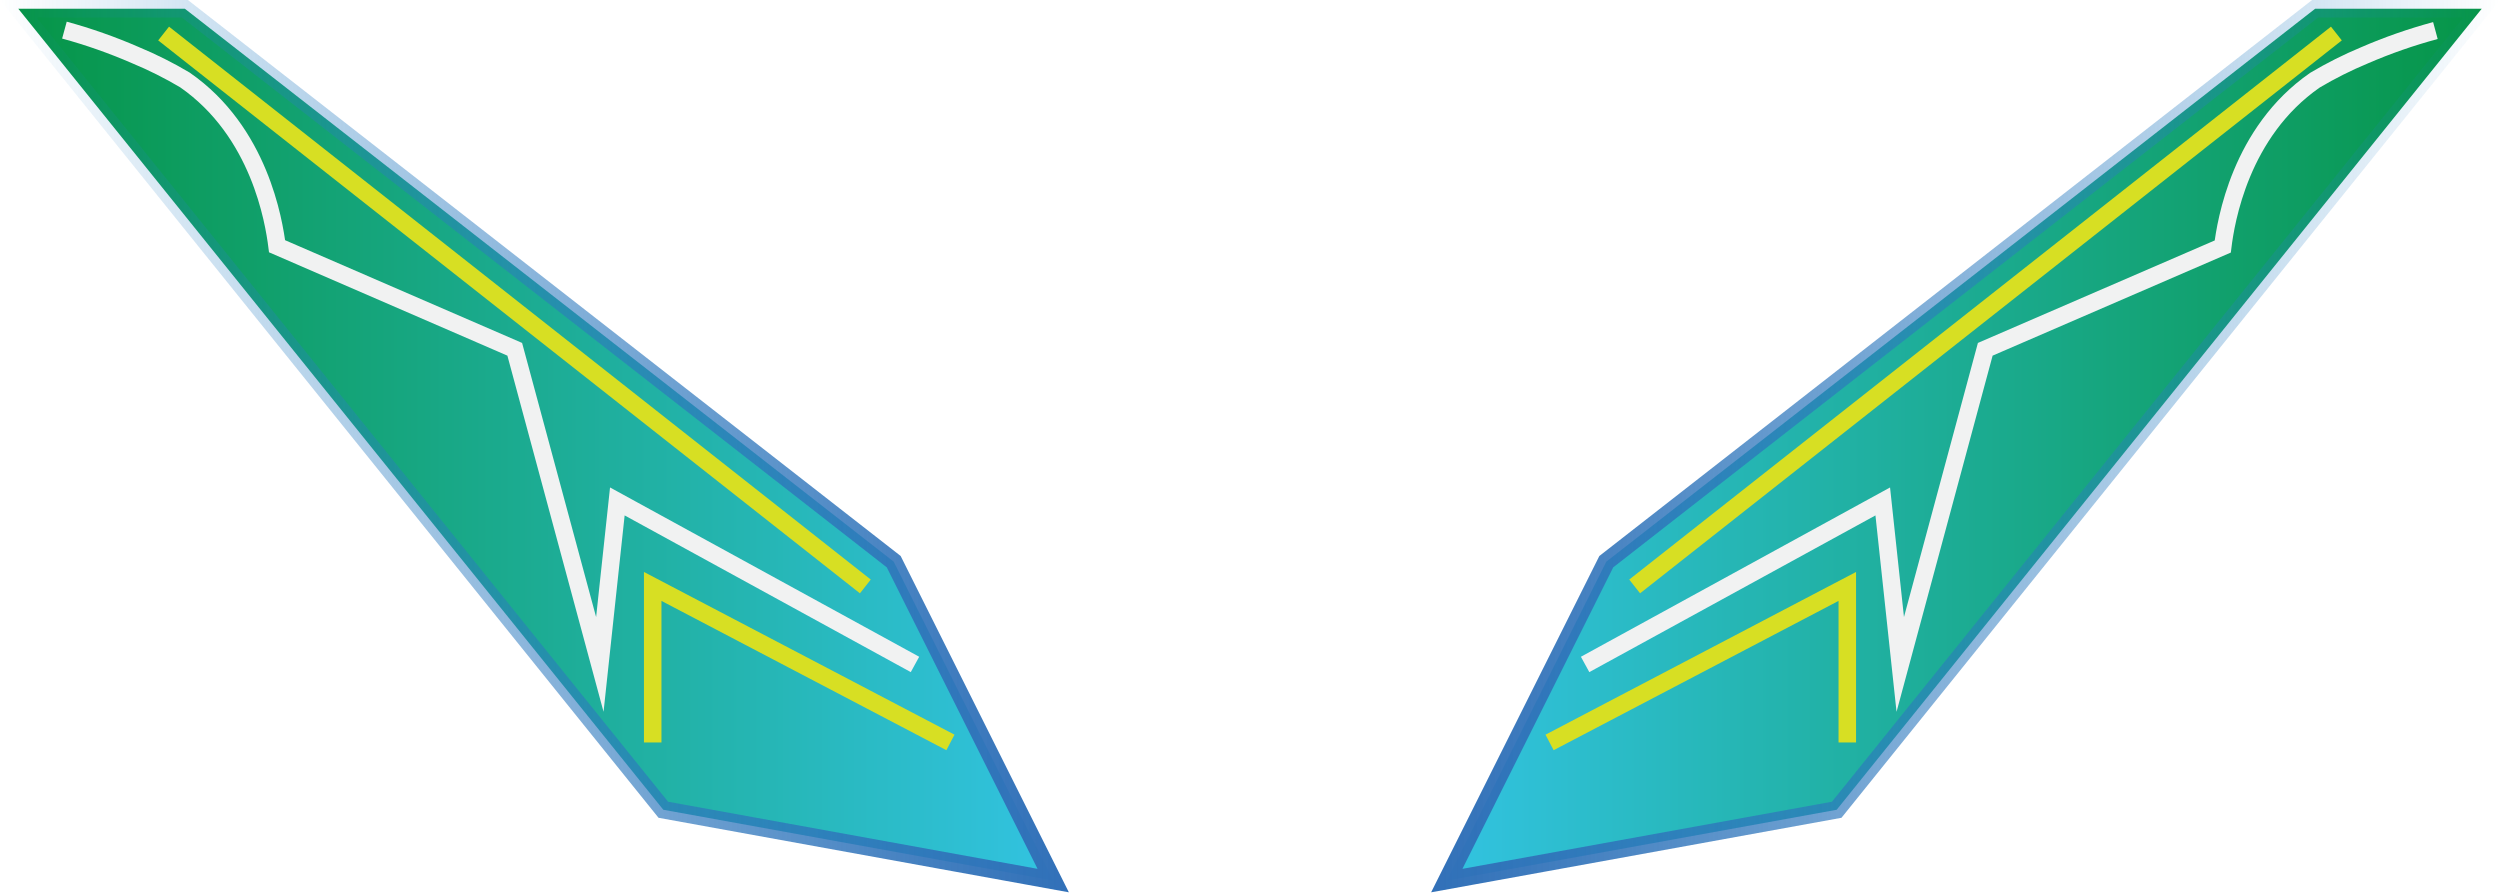
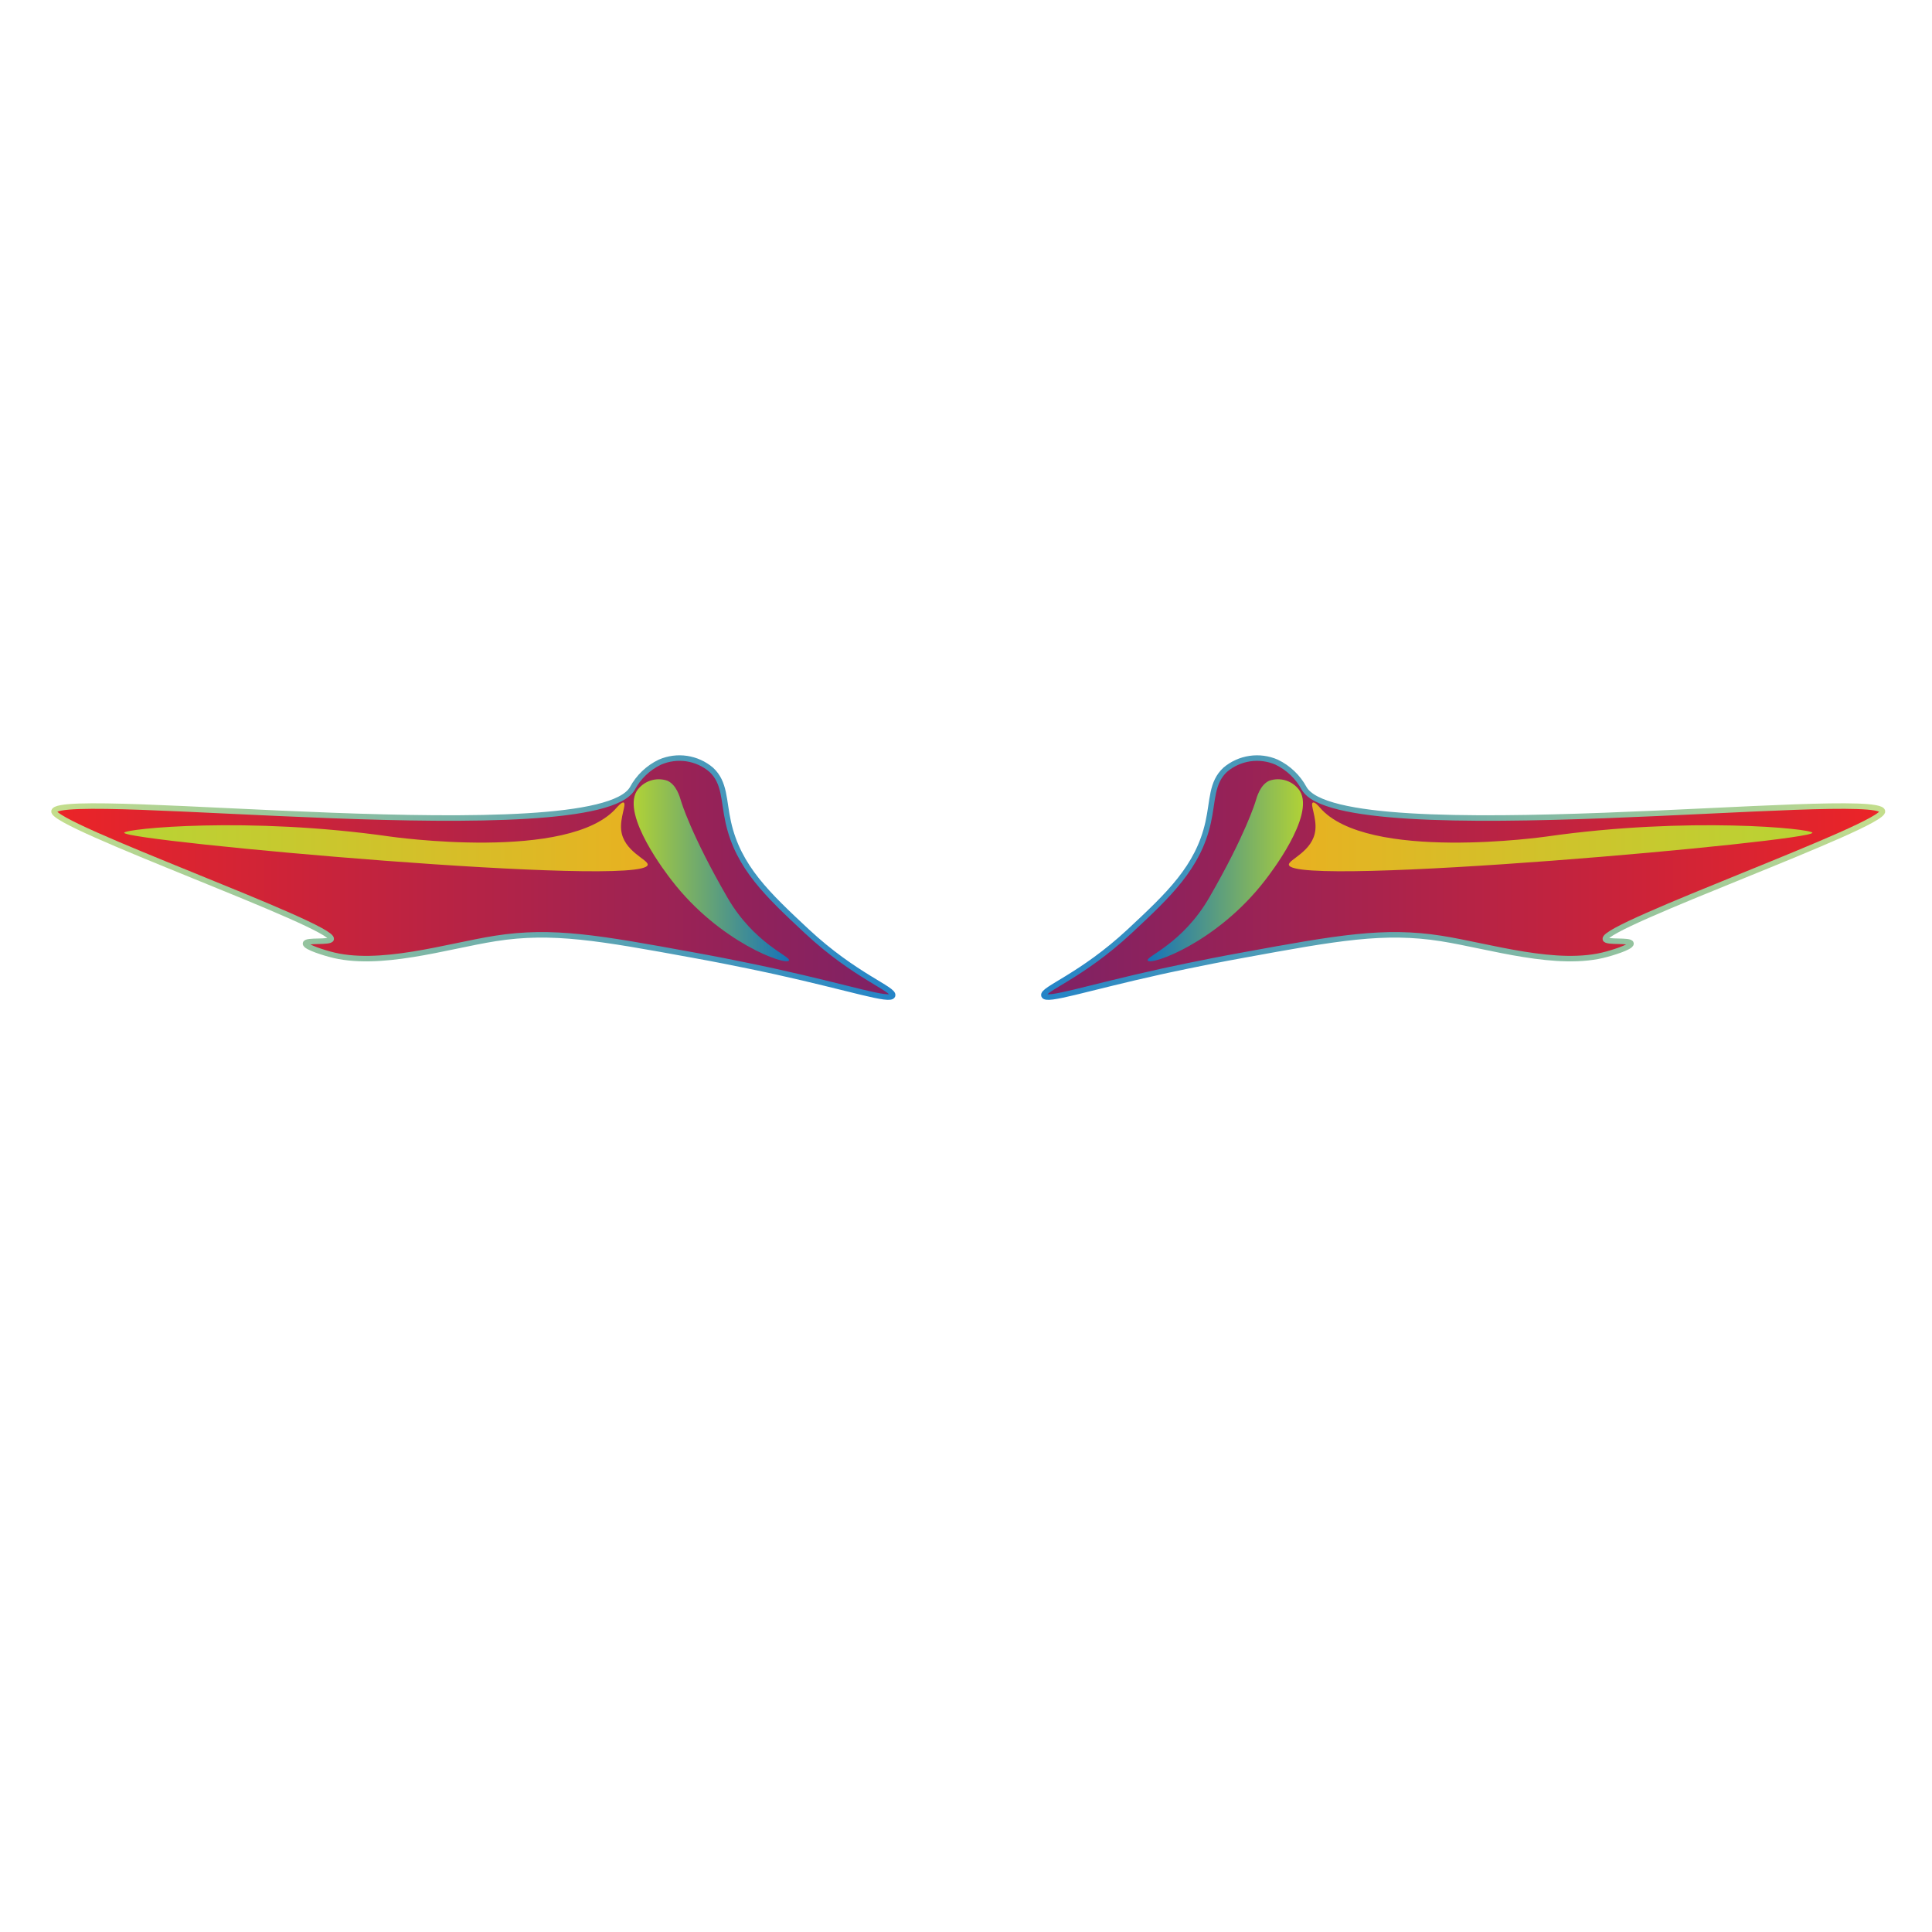
- <svg xmlns="http://www.w3.org/2000/svg" xmlns:xlink="http://www.w3.org/1999/xlink" viewBox="0 0 285.58 101.94">
+ <svg xmlns="http://www.w3.org/2000/svg" xmlns:xlink="http://www.w3.org/1999/xlink" id="Layer_1" data-name="Layer 1" viewBox="0 0 350 350">
  <defs>
-     <style>.cls-1,.cls-2,.cls-3,.cls-4{stroke-miterlimit:10;stroke-width:2px;}.cls-1{fill:url(#linear-gradient);stroke:url(#linear-gradient-2);}.cls-2,.cls-3{fill:none;}.cls-2{stroke:#d7df23;}.cls-3{stroke:#f1f2f2;}.cls-4{fill:url(#linear-gradient-3);stroke:url(#linear-gradient-4);}</style>
-     <linearGradient id="linear-gradient" x1="165.27" y1="50.8" x2="283.49" y2="50.8" gradientUnits="userSpaceOnUse">
-       <stop offset="0" stop-color="#32c3e1" />
-       <stop offset="0.34" stop-color="#23b3ab" />
-       <stop offset="1" stop-color="#069547" />
+     <style>
+       .cls-1, .cls-4 {
+         stroke-miterlimit: 10;
+       }
+ 
+       .cls-1 {
+         fill: url(#linear-gradient);
+         stroke: url(#linear-gradient-2);
+       }
+ 
+       .cls-2 {
+         fill: url(#linear-gradient-3);
+       }
+ 
+       .cls-3 {
+         fill: url(#linear-gradient-4);
+       }
+ 
+       .cls-4 {
+         fill: url(#linear-gradient-5);
+         stroke: url(#linear-gradient-6);
+       }
+ 
+       .cls-5 {
+         fill: url(#linear-gradient-7);
+       }
+ 
+       .cls-6 {
+         fill: url(#linear-gradient-8);
+       }
+     </style>
+     <linearGradient id="linear-gradient" x1="203.76" y1="54.14" x2="355.68" y2="54.14" gradientTransform="matrix(1, 0, 0, -1, -14.65, 213.12)" gradientUnits="userSpaceOnUse">
+       <stop offset="0" stop-color="#7e2265" />
+       <stop offset="1" stop-color="#ec2427" />
    </linearGradient>
-     <linearGradient id="linear-gradient-2" x1="163.48" y1="50.97" x2="285.58" y2="50.97" gradientUnits="userSpaceOnUse">
-       <stop offset="0" stop-color="#3170b8" />
-       <stop offset="0.13" stop-color="#3072b9" stop-opacity="0.91" />
-       <stop offset="0.39" stop-color="#2d77bd" stop-opacity="0.67" />
-       <stop offset="0.75" stop-color="#287ec2" stop-opacity="0.29" />
-       <stop offset="1" stop-color="#2484c6" stop-opacity="0" />
+     <linearGradient id="linear-gradient-2" x1="203.26" y1="54.14" x2="356.18" y2="54.14" gradientTransform="matrix(1, 0, 0, -1, -14.65, 213.12)" gradientUnits="userSpaceOnUse">
+       <stop offset="0" stop-color="#2484c7" />
+       <stop offset="1" stop-color="#c4de8c" />
    </linearGradient>
-     <linearGradient id="linear-gradient-3" x1="203.21" y1="133.36" x2="321.42" y2="133.36" gradientTransform="matrix(-1, 0, 0, 1, 323.51, -82.56)" xlink:href="#linear-gradient" />
-     <linearGradient id="linear-gradient-4" x1="201.42" y1="133.53" x2="323.51" y2="133.53" gradientTransform="matrix(-1, 0, 0, 1, 323.51, -82.56)" xlink:href="#linear-gradient-2" />
+     <linearGradient id="linear-gradient-3" x1="222.56" y1="55.43" x2="250.7" y2="55.43" gradientTransform="matrix(1, 0, 0, -1, -14.65, 213.12)" gradientUnits="userSpaceOnUse">
+       <stop offset="0" stop-color="#1572ba" />
+       <stop offset="1" stop-color="#b1d236" />
+     </linearGradient>
+     <linearGradient id="linear-gradient-4" x1="248.14" y1="61.52" x2="342.99" y2="61.52" gradientTransform="matrix(1, 0, 0, -1, -14.65, 213.12)" gradientUnits="userSpaceOnUse">
+       <stop offset="0" stop-color="#e8b121" />
+       <stop offset="1" stop-color="#b8d435" />
+     </linearGradient>
+     <linearGradient id="linear-gradient-5" x1="187.08" y1="54.14" x2="339.01" y2="54.14" gradientTransform="translate(348.8 213.12) rotate(180)" xlink:href="#linear-gradient" />
+     <linearGradient id="linear-gradient-6" x1="186.58" y1="54.14" x2="339.51" y2="54.14" gradientTransform="translate(348.8 213.12) rotate(180)" xlink:href="#linear-gradient-2" />
+     <linearGradient id="linear-gradient-7" x1="205.85" y1="55.43" x2="234" y2="55.43" gradientTransform="translate(348.8 213.12) rotate(180)" xlink:href="#linear-gradient-3" />
+     <linearGradient id="linear-gradient-8" x1="231.43" y1="61.52" x2="326.28" y2="61.52" gradientTransform="translate(348.8 213.12) rotate(180)" xlink:href="#linear-gradient-4" />
  </defs>
-   <g id="Layer_1" data-name="Layer 1">
-     <polygon class="cls-1" points="165.27 100.59 209.81 92.5 283.49 1 264.46 1 183.49 64.16 165.27 100.59" />
-     <line class="cls-2" x1="186.73" y1="66.99" x2="266.89" y2="3.83" />
-     <polyline class="cls-2" points="177.01 84.81 211.02 66.99 211.02 84.81" />
-     <path class="cls-3" d="M219,158.46l34-18.62,2,18.62,9.71-36,27.13-11.74c.35-2.83,2-13.09,10.53-19a44.93,44.93,0,0,1,5.66-2.84,59.09,59.09,0,0,1,8.1-2.83" transform="translate(-37.93 -82.56)" />
-     <polygon class="cls-4" points="120.31 100.59 75.77 92.5 2.09 1 21.12 1 102.09 64.16 120.31 100.59" />
-     <line class="cls-2" x1="98.85" y1="66.99" x2="18.69" y2="3.83" />
-     <polyline class="cls-2" points="108.57 84.81 74.56 66.99 74.56 84.81" />
-     <path class="cls-3" d="M142.45,158.46l-34-18.62-2,18.62-9.72-36L69.58,110.69c-.36-2.83-2-13.09-10.53-19a44.57,44.57,0,0,0-5.67-2.84A59.5,59.5,0,0,0,45.29,86" transform="translate(-37.93 -82.56)" />
+   <g id="Wings_1">
+     <path class="cls-1" d="M189.12,180.35c-.41-1.14,6.81-3.51,15.53-11.65,7.07-6.6,12.41-11.59,14.22-19.72.89-4,.57-7.2,3.1-9.54a8.91,8.91,0,0,1,9.3-1.37,11.17,11.17,0,0,1,5,4.78c6.82,11.65,103.6,0,104.75,4.09.72,2.52-50.84,20.73-50.2,23.18.18.7,4.55.1,4.65.8s-4,1.84-4.34,1.93c-8.9,2.51-21.3-1.46-30.07-2.84-10.32-1.62-18.8-.1-35.74,3-7.73,1.39-15,3-15,3C196.57,179.05,189.52,181.48,189.12,180.35Z" />
+     <path class="cls-2" d="M207.92,174c-.4-.73,6.3-3,11.16-11.42,6.59-11.4,8.37-17.39,8.37-17.39.25-.86.85-3,2.47-3.75a4.78,4.78,0,0,1,5.58,1.88c2.7,4.5-5.38,14.94-6.35,16.19C220.52,170.71,208.46,175,207.92,174Z" />
+     <path class="cls-3" d="M237.83,145.4c-.52.31.7,2.69.46,4.95-.4,3.9-4.9,5.36-4.8,6.31.47,4.26,95-4.28,94.84-5.8-.07-.73-22.39-3-48.19.69,0,0-32.61,4.68-41.07-5.29C239,146.18,238.18,145.19,237.83,145.4Z" />
+     <path class="cls-4" d="M161.7,180.35c.4-1.14-6.81-3.51-15.54-11.65-7.06-6.6-12.41-11.59-14.22-19.72-.89-4-.57-7.2-3.1-9.54a8.88,8.88,0,0,0-9.29-1.37,11.12,11.12,0,0,0-5,4.78c-6.83,11.65-103.6,0-104.76,4.09-.72,2.52,50.85,20.73,50.21,23.18-.18.7-4.56.1-4.65.8s4,1.84,4.34,1.93c8.9,2.51,21.29-1.46,30.06-2.84,10.33-1.62,18.8-.1,35.75,3,7.73,1.39,15,3,15,3C154.28,179.05,161.32,181.48,161.7,180.35Z" />
+     <path class="cls-5" d="M142.93,174c.4-.73-6.3-3-11.16-11.42-6.6-11.4-8.37-17.39-8.37-17.39-.25-.86-.85-3-2.48-3.75a4.79,4.79,0,0,0-5.58,1.88c-2.69,4.5,5.39,14.94,6.36,16.19C130.33,170.71,142.39,175,142.93,174Z" />
+     <path class="cls-6" d="M113,145.4c.51.31-.7,2.69-.47,4.95.41,3.9,4.91,5.36,4.81,6.31-.47,4.26-95-4.28-94.84-5.8.06-.73,22.38-3,48.19.69,0,0,32.61,4.68,41.07-5.29C111.85,146.18,112.7,145.19,113,145.4Z" />
  </g>
</svg>
